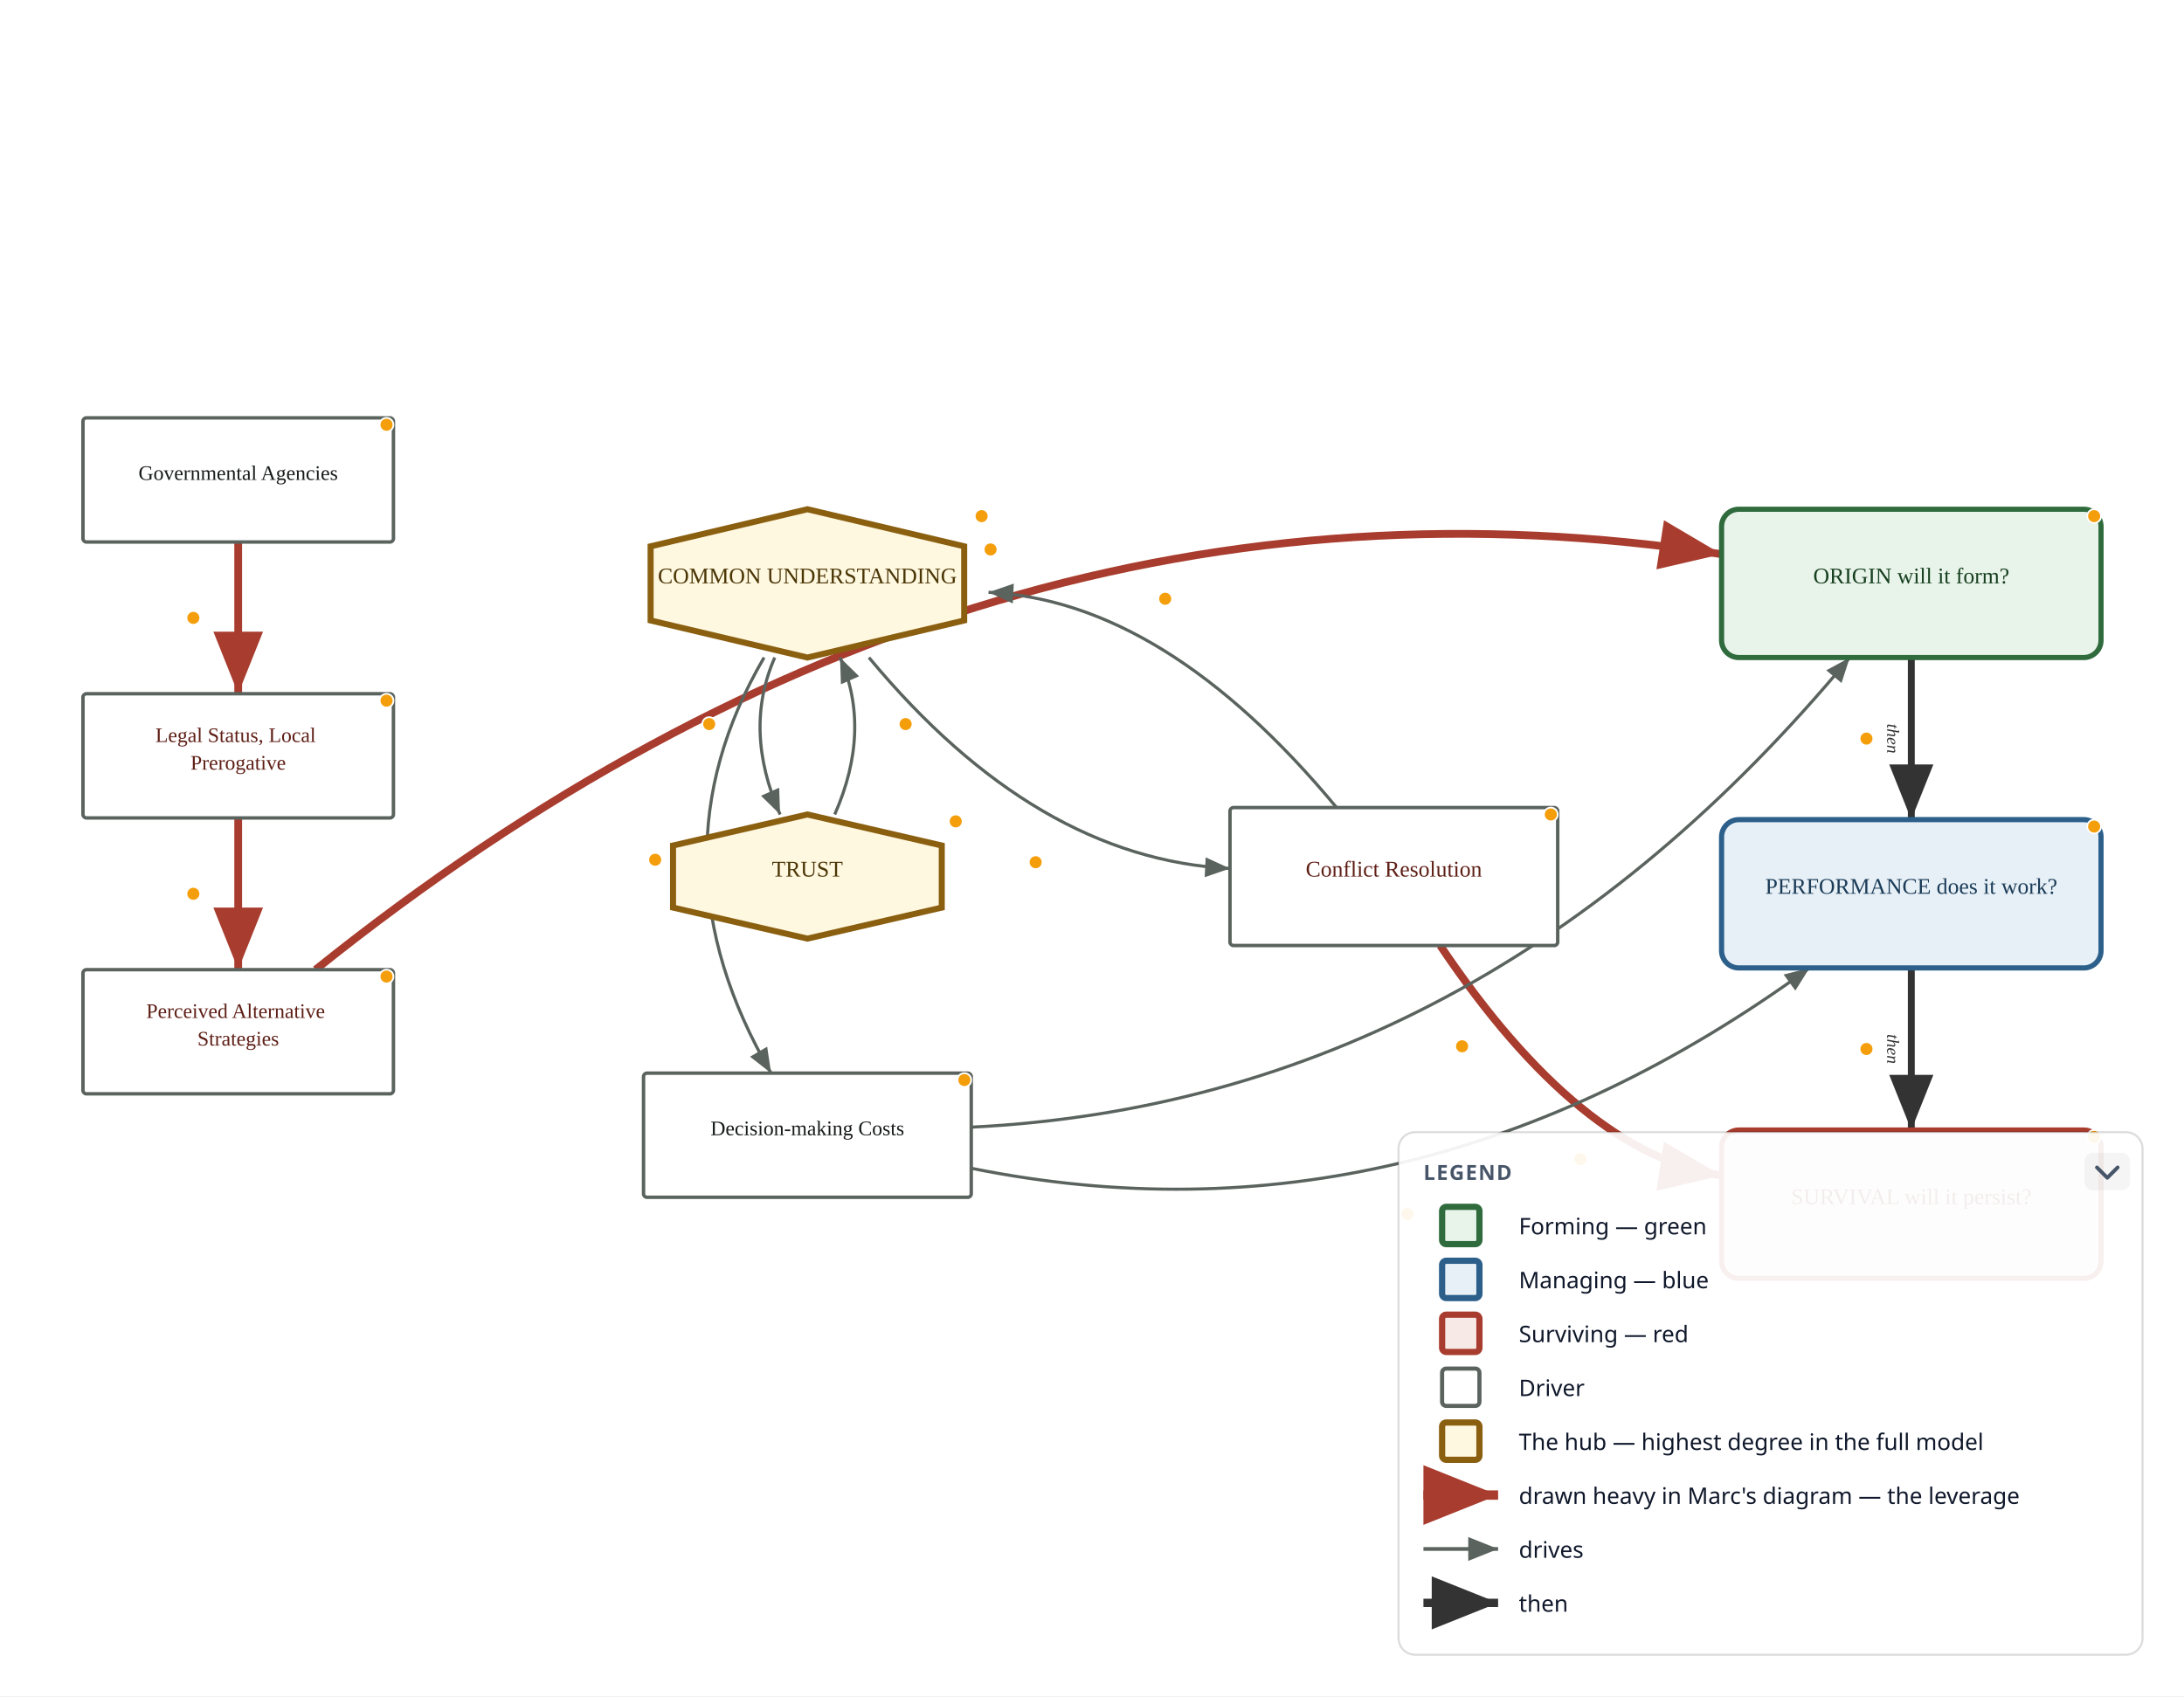
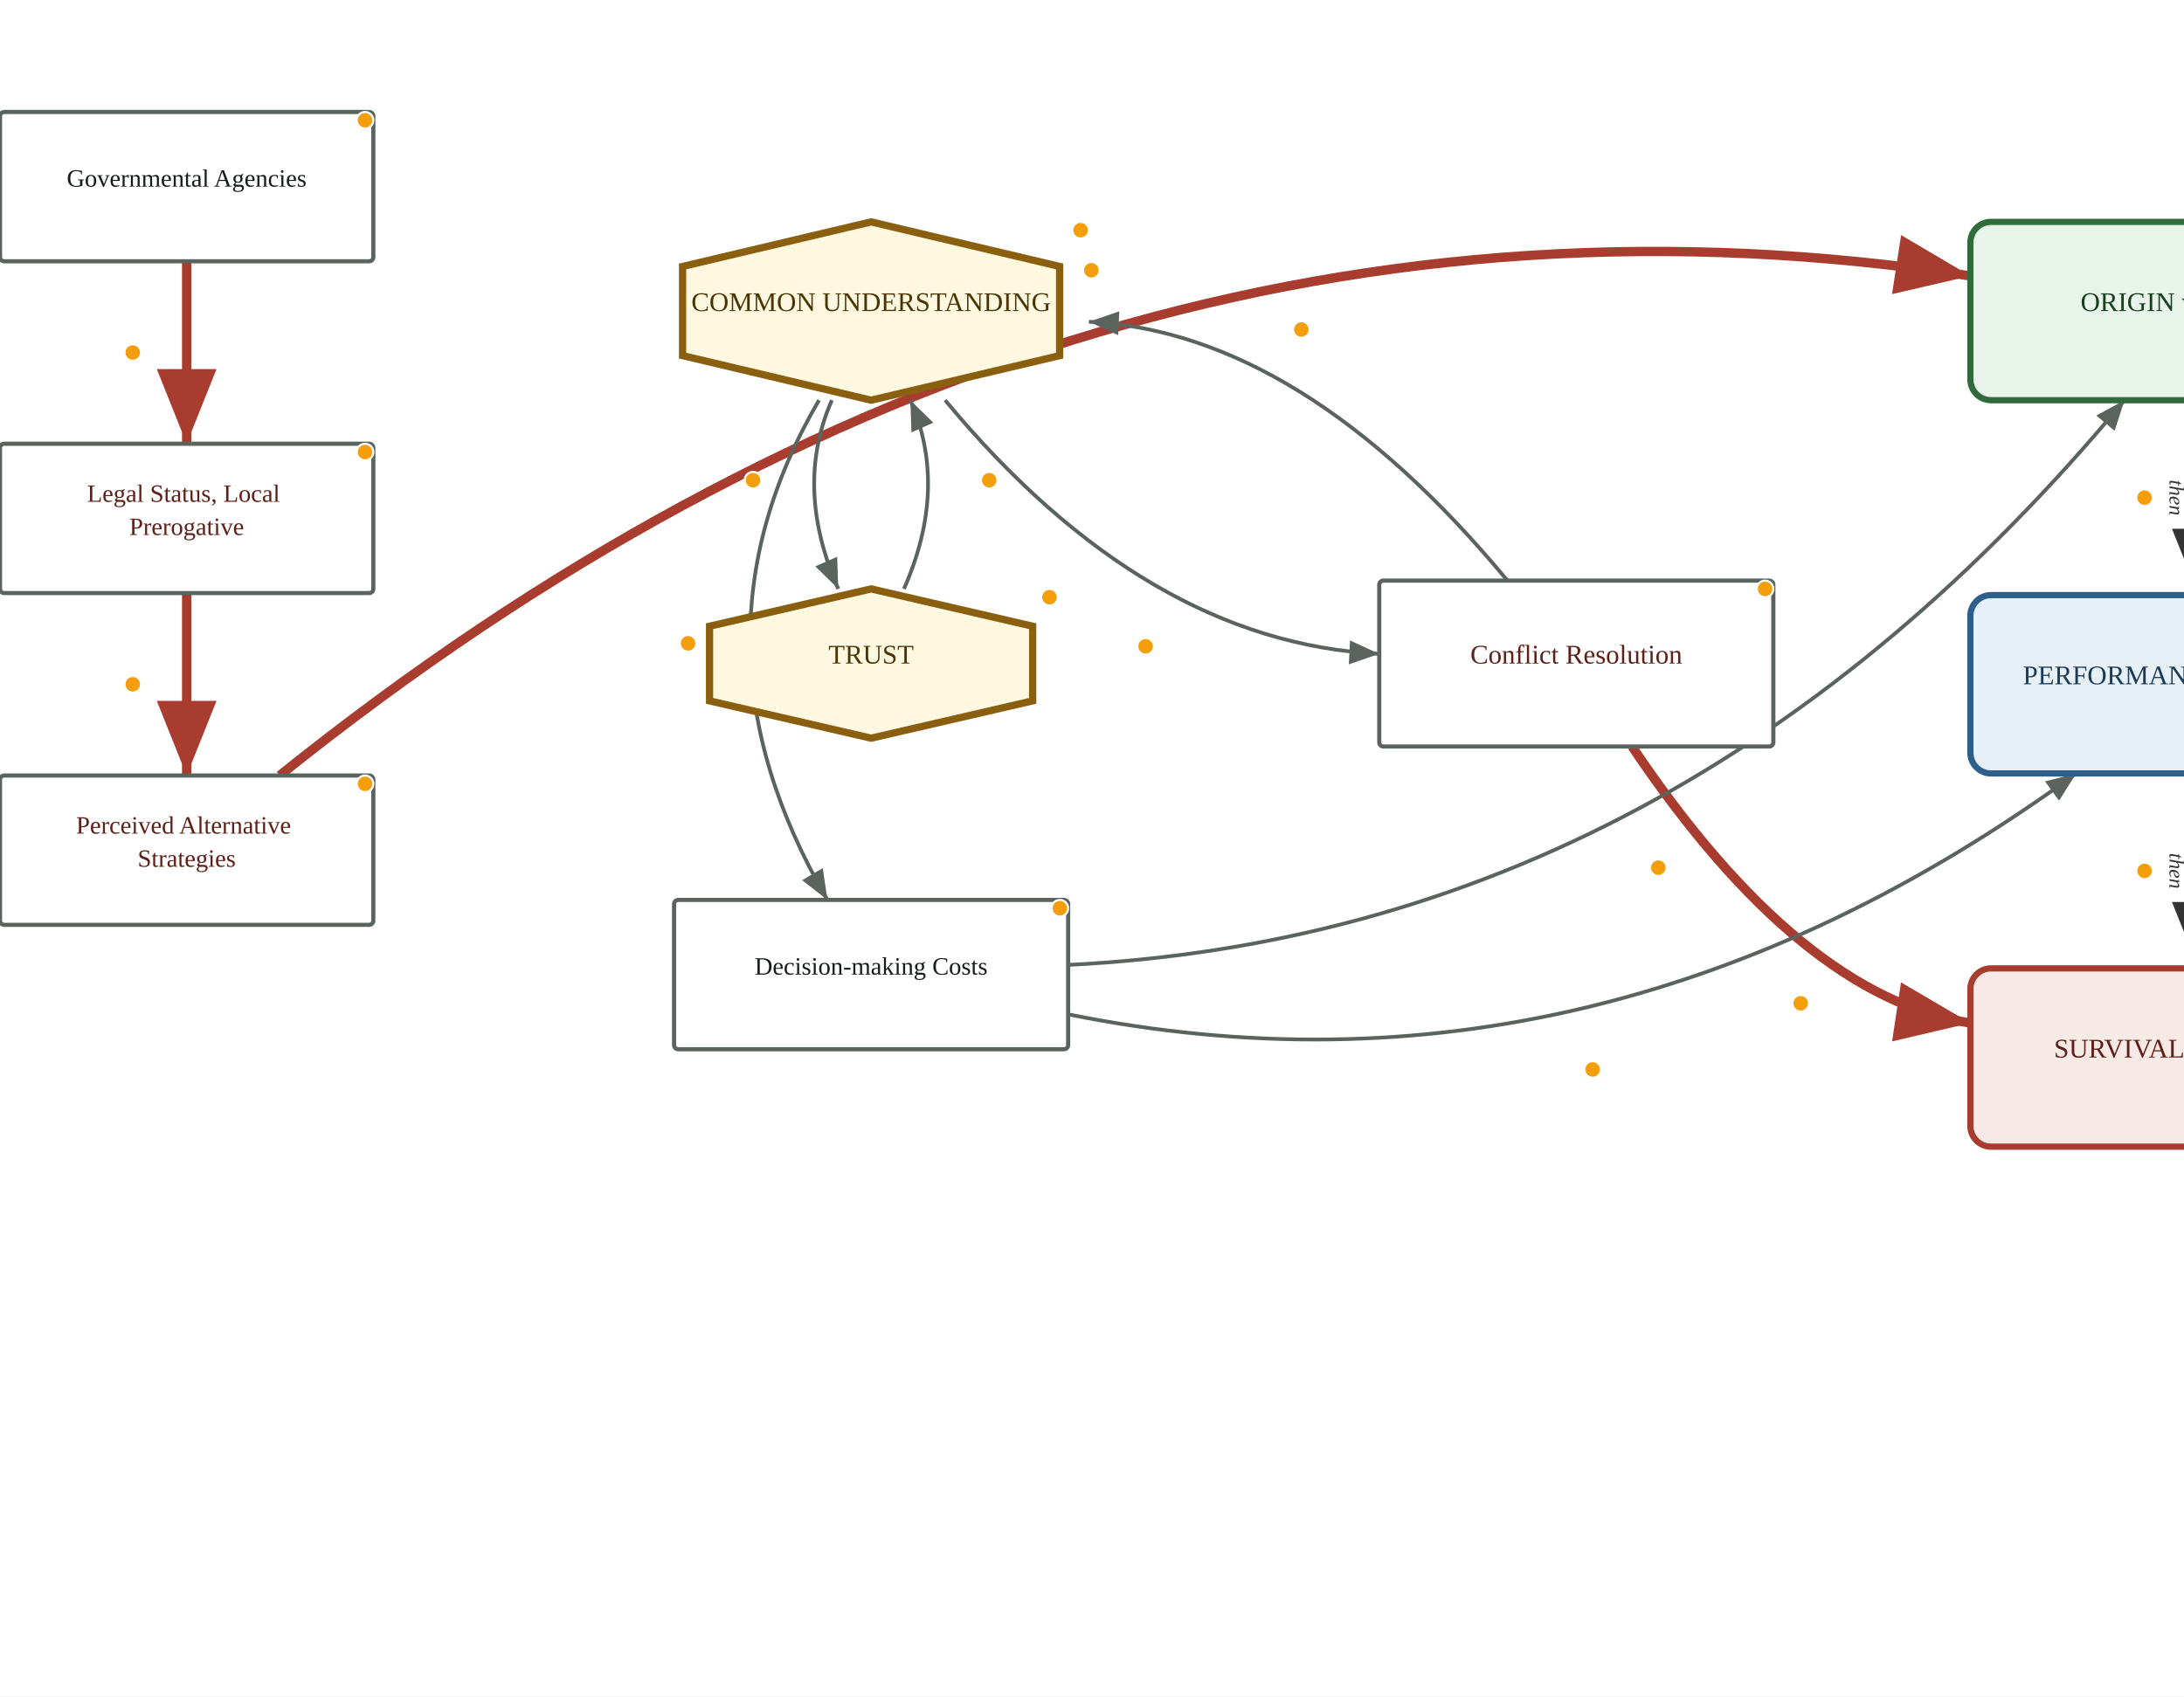
<svg xmlns="http://www.w3.org/2000/svg" width="1053" height="818" viewBox="0 0 1053 818">
  <rect width="1053" height="818" fill="#ffffff" />
  <defs id="svg-defs">
    <marker id="mk000000" viewBox="0 0 10 10" refX="10" refY="5" markerWidth="8" markerHeight="8" orient="auto">
      <path d="M0,1 L10,5 L0,9 Z" fill="#000000" />
    </marker>
    <marker id="mkc53030" viewBox="0 0 10 10" refX="10" refY="5" markerWidth="8" markerHeight="8" orient="auto">
      <path d="M0,1 L10,5 L0,9 Z" fill="#c53030" />
    </marker>
    <marker id="mkc05621" viewBox="0 0 10 10" refX="10" refY="5" markerWidth="8" markerHeight="8" orient="auto">
      <path d="M0,1 L10,5 L0,9 Z" fill="#c05621" />
    </marker>
    <marker id="mkb7791f" viewBox="0 0 10 10" refX="10" refY="5" markerWidth="8" markerHeight="8" orient="auto">
      <path d="M0,1 L10,5 L0,9 Z" fill="#b7791f" />
    </marker>
    <marker id="mk276749" viewBox="0 0 10 10" refX="10" refY="5" markerWidth="8" markerHeight="8" orient="auto">
      <path d="M0,1 L10,5 L0,9 Z" fill="#276749" />
    </marker>
    <marker id="mk2b4c7e" viewBox="0 0 10 10" refX="10" refY="5" markerWidth="8" markerHeight="8" orient="auto">
      <path d="M0,1 L10,5 L0,9 Z" fill="#2b4c7e" />
    </marker>
    <marker id="mk553c9a" viewBox="0 0 10 10" refX="10" refY="5" markerWidth="8" markerHeight="8" orient="auto">
      <path d="M0,1 L10,5 L0,9 Z" fill="#553c9a" />
    </marker>
    <marker id="mk97266d" viewBox="0 0 10 10" refX="10" refY="5" markerWidth="8" markerHeight="8" orient="auto">
      <path d="M0,1 L10,5 L0,9 Z" fill="#97266d" />
    </marker>
    <marker id="mk234e52" viewBox="0 0 10 10" refX="10" refY="5" markerWidth="8" markerHeight="8" orient="auto">
      <path d="M0,1 L10,5 L0,9 Z" fill="#234e52" />
    </marker>
    <marker id="mk1a202c" viewBox="0 0 10 10" refX="10" refY="5" markerWidth="8" markerHeight="8" orient="auto">
      <path d="M0,1 L10,5 L0,9 Z" fill="#1a202c" />
    </marker>
    <marker id="mk3b82f6" viewBox="0 0 10 10" refX="10" refY="5" markerWidth="8" markerHeight="8" orient="auto">
      <path d="M0,1 L10,5 L0,9 Z" fill="#3b82f6" />
    </marker>
    <marker id="mkf59e0b" viewBox="0 0 10 10" refX="10" refY="5" markerWidth="8" markerHeight="8" orient="auto">
      <path d="M0,1 L10,5 L0,9 Z" fill="#f59e0b" />
    </marker>
    <marker id="mk8b5cf6" viewBox="0 0 10 10" refX="10" refY="5" markerWidth="8" markerHeight="8" orient="auto">
      <path d="M0,1 L10,5 L0,9 Z" fill="#8b5cf6" />
    </marker>
    <marker id="mk7c3aed" viewBox="0 0 10 10" refX="10" refY="5" markerWidth="8" markerHeight="8" orient="auto">
      <path d="M0,1 L10,5 L0,9 Z" fill="#7c3aed" />
    </marker>
    <marker id="mkA83C2E" viewBox="0 0 10 10" refX="10" refY="5" markerWidth="8" markerHeight="8" orient="auto">
      <path d="M0,1 L10,5 L0,9 Z" fill="#A83C2E" />
    </marker>
    <marker id="mk8A5F10" viewBox="0 0 10 10" refX="10" refY="5" markerWidth="8" markerHeight="8" orient="auto">
      <path d="M0,1 L10,5 L0,9 Z" fill="#8A5F10" />
    </marker>
    <marker id="mk5A635E" viewBox="0 0 10 10" refX="10" refY="5" markerWidth="8" markerHeight="8" orient="auto">
      <path d="M0,1 L10,5 L0,9 Z" fill="#5A635E" />
    </marker>
    <marker id="mk333333" viewBox="0 0 10 10" refX="10" refY="5" markerWidth="8" markerHeight="8" orient="auto">
      <path d="M0,1 L10,5 L0,9 Z" fill="#333333" />
    </marker>
  </defs>
-   <g id="wardley-layer" transform="translate(40,156.6021) scale(0.8316239)" />
-   <g id="lop-layer" transform="translate(40,156.6021) scale(0.8316239)" />
-   <g id="lines-layer" transform="translate(40,156.6021) scale(0.8316239)" />
-   <g id="edges-layer" transform="translate(40,156.6021) scale(0.8316239)">
+   <g id="wardley-layer" />
+   <g id="lop-layer" />
+   <g id="lines-layer" />
+   <g id="edges-layer">
    <g id="edge-h1" style="cursor: pointer; opacity: 1;">
      <path d="M90,126 L90,214" fill="none" stroke="#A83C2E" stroke-width="4.5" marker-end="url(#mkA83C2E)" pointer-events="none" />
      <circle cx="64" cy="170" r="4" fill="#f59e0b" stroke="#fff" stroke-width="1" pointer-events="none" />
    </g>
    <g id="edge-h2" style="cursor: pointer; opacity: 1;">
      <path d="M90,286 L90,374" fill="none" stroke="#A83C2E" stroke-width="4.5" marker-end="url(#mkA83C2E)" pointer-events="none" />
      <circle cx="64" cy="330" r="4" fill="#f59e0b" stroke="#fff" stroke-width="1" pointer-events="none" />
    </g>
    <g id="edge-h3" style="cursor: grab; opacity: 1;">
      <path d="M134.848,374 Q517.8,66.6 950,133.08" fill="none" stroke="#A83C2E" stroke-width="4.5" marker-end="url(#mkA83C2E)" pointer-events="none" />
      <circle cx="526.194" cy="130.327" r="4" fill="#f59e0b" stroke="#fff" stroke-width="1" pointer-events="none" />
    </g>
    <g id="edge-h4" style="cursor: grab; opacity: 1;">
      <path d="M786.882,360 Q868.2,481 950,493.368" fill="none" stroke="#A83C2E" stroke-width="4.5" marker-end="url(#mkA83C2E)" pointer-events="none" />
      <circle cx="868.187" cy="483.842" r="4" fill="#f59e0b" stroke="#fff" stroke-width="1" pointer-events="none" />
    </g>
    <g id="edge-hb1" style="cursor: grab; opacity: 1;">
      <path d="M401.08,193 Q382.6,235 404.16,284" fill="none" stroke="#5A635E" stroke-width="1.8" marker-end="url(#mk5A635E)" pointer-events="none" />
      <circle cx="363.058" cy="231.584" r="4" fill="#f59e0b" stroke="#fff" stroke-width="1" pointer-events="none" />
    </g>
    <g id="edge-hb2" style="cursor: grab; opacity: 1;">
      <path d="M435.84,284 Q457.4,235 438.92,193" fill="none" stroke="#5A635E" stroke-width="1.8" marker-end="url(#mk5A635E)" pointer-events="none" />
      <circle cx="476.942" cy="231.584" r="4" fill="#f59e0b" stroke="#fff" stroke-width="1" pointer-events="none" />
    </g>
    <g id="edge-hb3" style="cursor: grab; opacity: 1;">
      <path d="M455.681,193 Q552.6,309.8 665,315.328" fill="none" stroke="#5A635E" stroke-width="1.8" marker-end="url(#mk5A635E)" pointer-events="none" />
      <circle cx="552.336" cy="311.696" r="4" fill="#f59e0b" stroke="#fff" stroke-width="1" pointer-events="none" />
    </g>
    <g id="edge-hb4" style="cursor: grab; opacity: 1;">
      <path d="M726.809,280 Q627.4,160.2 525,155.164" fill="none" stroke="#5A635E" stroke-width="1.8" marker-end="url(#mk5A635E)" pointer-events="none" />
      <circle cx="627.434" cy="158.901" r="4" fill="#f59e0b" stroke="#fff" stroke-width="1" pointer-events="none" />
    </g>
    <g id="edge-hb5" style="cursor: grab; opacity: 1;">
      <path d="M394.872,193 Q326.5,310 398.962,434" fill="none" stroke="#5A635E" stroke-width="1.8" marker-end="url(#mk5A635E)" pointer-events="none" />
      <circle cx="331.746" cy="310.261" r="4" fill="#f59e0b" stroke="#fff" stroke-width="1" pointer-events="none" />
    </g>
    <g id="edge-dc1" style="cursor: grab; opacity: 1;">
      <path d="M515,465.328 Q810.4,450.8 1024.319,193" fill="none" stroke="#5A635E" stroke-width="1.8" marker-end="url(#mk5A635E)" pointer-events="none" />
      <circle cx="799.558" cy="418.429" r="4" fill="#f59e0b" stroke="#fff" stroke-width="1" pointer-events="none" />
    </g>
    <g id="edge-dc2" style="cursor: grab; opacity: 1;">
      <path d="M515,489.173 Q770.8,540.8 1001.008,373" fill="none" stroke="#5A635E" stroke-width="1.8" marker-end="url(#mk5A635E)" pointer-events="none" />
      <circle cx="767.877" cy="515.741" r="4" fill="#f59e0b" stroke="#fff" stroke-width="1" pointer-events="none" />
    </g>
    <g id="edge-s1" style="cursor: pointer; opacity: 1;">
      <path d="M1060,193 L1060,287" fill="none" stroke="#333333" stroke-width="4" marker-end="url(#mk333333)" pointer-events="none" />
      <text text-anchor="middle" pointer-events="none" transform="rotate(90.0,1046.0,240.0)">
        <tspan x="1046" y="240" font-size="10" font-style="italic" fill="#333333">then</tspan>
      </text>
      <circle cx="1034" cy="240" r="4" fill="#f59e0b" stroke="#fff" stroke-width="1" pointer-events="none" />
    </g>
    <g id="edge-s2" style="cursor: pointer; opacity: 1;">
      <path d="M1060,373 L1060,467" fill="none" stroke="#333333" stroke-width="4" marker-end="url(#mk333333)" pointer-events="none" />
      <text text-anchor="middle" pointer-events="none" transform="rotate(90.0,1046.0,420.0)">
        <tspan x="1046" y="420" font-size="10" font-style="italic" fill="#333333">then</tspan>
      </text>
      <circle cx="1034" cy="420" r="4" fill="#f59e0b" stroke="#fff" stroke-width="1" pointer-events="none" />
    </g>
  </g>
-   <g id="nodes-layer" transform="translate(40,156.6021) scale(0.8316239)">
+   <g id="nodes-layer">
    <g id="node-gov" transform="translate(90,90)" style="cursor: move; opacity: 1;">
      <rect x="-90" y="-36" width="180" height="72" rx="2" fill="#ffffff" stroke="#5A635E" stroke-width="2" />
      <text text-anchor="middle" font-size="12" font-weight="500" fill="#171B19" pointer-events="none">
        <tspan x="0" y="0.0">Governmental Agencies</tspan>
      </text>
      <circle cx="86" cy="-32" r="4" fill="#f59e0b" stroke="#fff" stroke-width="1" pointer-events="none" />
    </g>
    <g id="node-legal" transform="translate(90,250)" style="cursor: move; opacity: 1;">
      <rect x="-90" y="-36" width="180" height="72" rx="2" fill="#ffffff" stroke="#5A635E" stroke-width="2" />
      <text text-anchor="middle" font-size="12" font-weight="500" fill="#5E1F16" pointer-events="none">
        <tspan x="0" y="-8.0">Legal Status, Local</tspan>
        <tspan x="0" dy="16">Prerogative</tspan>
      </text>
      <circle cx="86" cy="-32" r="4" fill="#f59e0b" stroke="#fff" stroke-width="1" pointer-events="none" />
    </g>
    <g id="node-alt" transform="translate(90,410)" style="cursor: move; opacity: 1;">
      <rect x="-90" y="-36" width="180" height="72" rx="2" fill="#ffffff" stroke="#5A635E" stroke-width="2" />
      <text text-anchor="middle" font-size="12" font-weight="500" fill="#5E1F16" pointer-events="none">
        <tspan x="0" y="-8.0">Perceived Alternative</tspan>
        <tspan x="0" dy="16">Strategies</tspan>
      </text>
      <circle cx="86" cy="-32" r="4" fill="#f59e0b" stroke="#fff" stroke-width="1" pointer-events="none" />
    </g>
    <g id="node-hub" transform="translate(420,150)" style="cursor: move; opacity: 1;">
      <polygon points="90.9,21.5 0.0,43.0 -90.9,21.5 -90.9,-21.5 -0.0,-43.0 90.9,-21.5" fill="#FFF8E1" stroke="#8A5F10" stroke-width="3.5" />
      <text text-anchor="middle" font-size="13" font-weight="500" fill="#4A3505" pointer-events="none">
        <tspan x="0" y="0.0">COMMON UNDERSTANDING</tspan>
      </text>
      <circle cx="101" cy="-39" r="4" fill="#f59e0b" stroke="#fff" stroke-width="1" pointer-events="none" />
    </g>
    <g id="node-trust" transform="translate(420,320)" style="cursor: move; opacity: 1;">
      <polygon points="77.9,18.0 0.0,36.0 -77.9,18.0 -77.9,-18.0 -0.0,-36.0 77.9,-18.0" fill="#FFF8E1" stroke="#8A5F10" stroke-width="3.5" />
      <text text-anchor="middle" font-size="13" font-weight="500" fill="#4A3505" pointer-events="none">
        <tspan x="0" y="0.0">TRUST</tspan>
      </text>
      <circle cx="86" cy="-32" r="4" fill="#f59e0b" stroke="#fff" stroke-width="1" pointer-events="none" />
    </g>
    <g id="node-dcost" transform="translate(420,470)" style="cursor: move; opacity: 1;">
      <rect x="-95" y="-36" width="190" height="72" rx="2" fill="#ffffff" stroke="#5A635E" stroke-width="2" />
      <text text-anchor="middle" font-size="12" font-weight="500" fill="#171B19" pointer-events="none">
        <tspan x="0" y="0.0">Decision-making Costs</tspan>
      </text>
      <circle cx="91" cy="-32" r="4" fill="#f59e0b" stroke="#fff" stroke-width="1" pointer-events="none" />
    </g>
    <g id="node-conflict" transform="translate(760,320)" style="cursor: move; opacity: 1;">
      <rect x="-95" y="-40" width="190" height="80" rx="2" fill="#ffffff" stroke="#5A635E" stroke-width="2" />
      <text text-anchor="middle" font-size="13" font-weight="500" fill="#5E1F16" pointer-events="none">
        <tspan x="0" y="0.0">Conflict Resolution</tspan>
      </text>
      <circle cx="91" cy="-36" r="4" fill="#f59e0b" stroke="#fff" stroke-width="1" pointer-events="none" />
    </g>
    <g id="node-origin" transform="translate(1060,150)" style="cursor: move; opacity: 1;">
      <rect x="-110" y="-43" width="220" height="86" rx="10" fill="#E8F3EA" stroke="#2F6B3C" stroke-width="3" />
      <text text-anchor="middle" font-size="13" font-weight="500" fill="#17401F" pointer-events="none">
        <tspan x="0" y="0.0">ORIGIN will it form?</tspan>
      </text>
      <circle cx="106" cy="-39" r="4" fill="#f59e0b" stroke="#fff" stroke-width="1" pointer-events="none" />
    </g>
    <g id="node-perf" transform="translate(1060,330)" style="cursor: move; opacity: 1;">
      <rect x="-110" y="-43" width="220" height="86" rx="10" fill="#E7F0F7" stroke="#2C5F8A" stroke-width="3" />
      <text text-anchor="middle" font-size="13" font-weight="500" fill="#1B3B57" pointer-events="none">
        <tspan x="0" y="0.0">PERFORMANCE does it work?</tspan>
      </text>
      <circle cx="106" cy="-39" r="4" fill="#f59e0b" stroke="#fff" stroke-width="1" pointer-events="none" />
    </g>
    <g id="node-surv" transform="translate(1060,510)" style="cursor: move; opacity: 1;">
      <rect x="-110" y="-43" width="220" height="86" rx="10" fill="#F7E9E6" stroke="#A83C2E" stroke-width="3" />
      <text text-anchor="middle" font-size="13" font-weight="500" fill="#5E1F16" pointer-events="none">
        <tspan x="0" y="0.0">SURVIVAL will it persist?</tspan>
      </text>
      <circle cx="106" cy="-39" r="4" fill="#f59e0b" stroke="#fff" stroke-width="1" pointer-events="none" />
    </g>
  </g>
-   <g id="triples-layer" transform="translate(40,156.6021) scale(0.8316239)" />
+   <g id="triples-layer" />
  <g id="drag-layer" />
  <g id="eip-statement-layer" />
-   <g id="legend-layer">
-     <g transform="translate(674.3,546.0)">
-       <rect x="0" y="0" width="358.7" height="252.0" rx="8" fill="rgba(255,255,255,0.92)" stroke="rgba(0,0,0,0.14)" stroke-width="1" />
-       <text x="12" y="23" font-family="system-ui,sans-serif" font-size="10" font-weight="700" letter-spacing="0.06em" fill="#475569">LEGEND</text>
-       <g id="legend-toggle" style="cursor:pointer">
-         <rect x="330.72" y="10" width="22" height="18" rx="4" fill="rgba(0,0,0,0.04)" />
-         <path d="M336.72,17 L341.72,22 L346.72,17" fill="none" stroke="#475569" stroke-width="1.8" stroke-linecap="round" stroke-linejoin="round" />
-       </g>
-       <g transform="translate(12,0)">
-         <rect x="9" y="36" width="18" height="18" rx="2" fill="#E8F3EA" stroke="#2F6B3C" stroke-width="3" />
-       </g>
-       <text x="58" y="45" font-family="system-ui,sans-serif" font-size="11" fill="#0f172a" dominant-baseline="central">Forming — green</text>
-       <g transform="translate(12,0)">
-         <rect x="9" y="62" width="18" height="18" rx="2" fill="#E7F0F7" stroke="#2C5F8A" stroke-width="3" />
-       </g>
-       <text x="58" y="71" font-family="system-ui,sans-serif" font-size="11" fill="#0f172a" dominant-baseline="central">Managing — blue</text>
-       <g transform="translate(12,0)">
-         <rect x="9" y="88" width="18" height="18" rx="2" fill="#F7E9E6" stroke="#A83C2E" stroke-width="3" />
-       </g>
-       <text x="58" y="97" font-family="system-ui,sans-serif" font-size="11" fill="#0f172a" dominant-baseline="central">Surviving — red</text>
-       <g transform="translate(12,0)">
-         <rect x="9" y="114" width="18" height="18" rx="2" fill="#ffffff" stroke="#5A635E" stroke-width="2" />
-       </g>
-       <text x="58" y="123" font-family="system-ui,sans-serif" font-size="11" fill="#0f172a" dominant-baseline="central">Driver</text>
-       <g transform="translate(12,0)">
-         <rect x="9" y="140" width="18" height="18" rx="2" fill="#FFF8E1" stroke="#8A5F10" stroke-width="3" />
-       </g>
-       <text x="58" y="149" font-family="system-ui,sans-serif" font-size="11" fill="#0f172a" dominant-baseline="central">The hub — highest degree in the full model</text>
-       <g transform="translate(12,0)">
-         <line x1="0" y1="175" x2="36" y2="175" stroke="#A83C2E" stroke-width="4.5" marker-end="url(#mkA83C2E)" />
-       </g>
-       <text x="58" y="175" font-family="system-ui,sans-serif" font-size="11" fill="#0f172a" dominant-baseline="central">drawn heavy in Marc's diagram — the leverage</text>
-       <g transform="translate(12,0)">
-         <line x1="0" y1="201" x2="36" y2="201" stroke="#5A635E" stroke-width="1.8" marker-end="url(#mk5A635E)" />
-       </g>
-       <text x="58" y="201" font-family="system-ui,sans-serif" font-size="11" fill="#0f172a" dominant-baseline="central">drives</text>
-       <g transform="translate(12,0)">
-         <line x1="0" y1="227" x2="36" y2="227" stroke="#333333" stroke-width="4" marker-end="url(#mk333333)" />
-       </g>
-       <text x="58" y="227" font-family="system-ui,sans-serif" font-size="11" fill="#0f172a" dominant-baseline="central">then</text>
-     </g>
-   </g>
  <g id="opm-symbols-chart" />
</svg>
